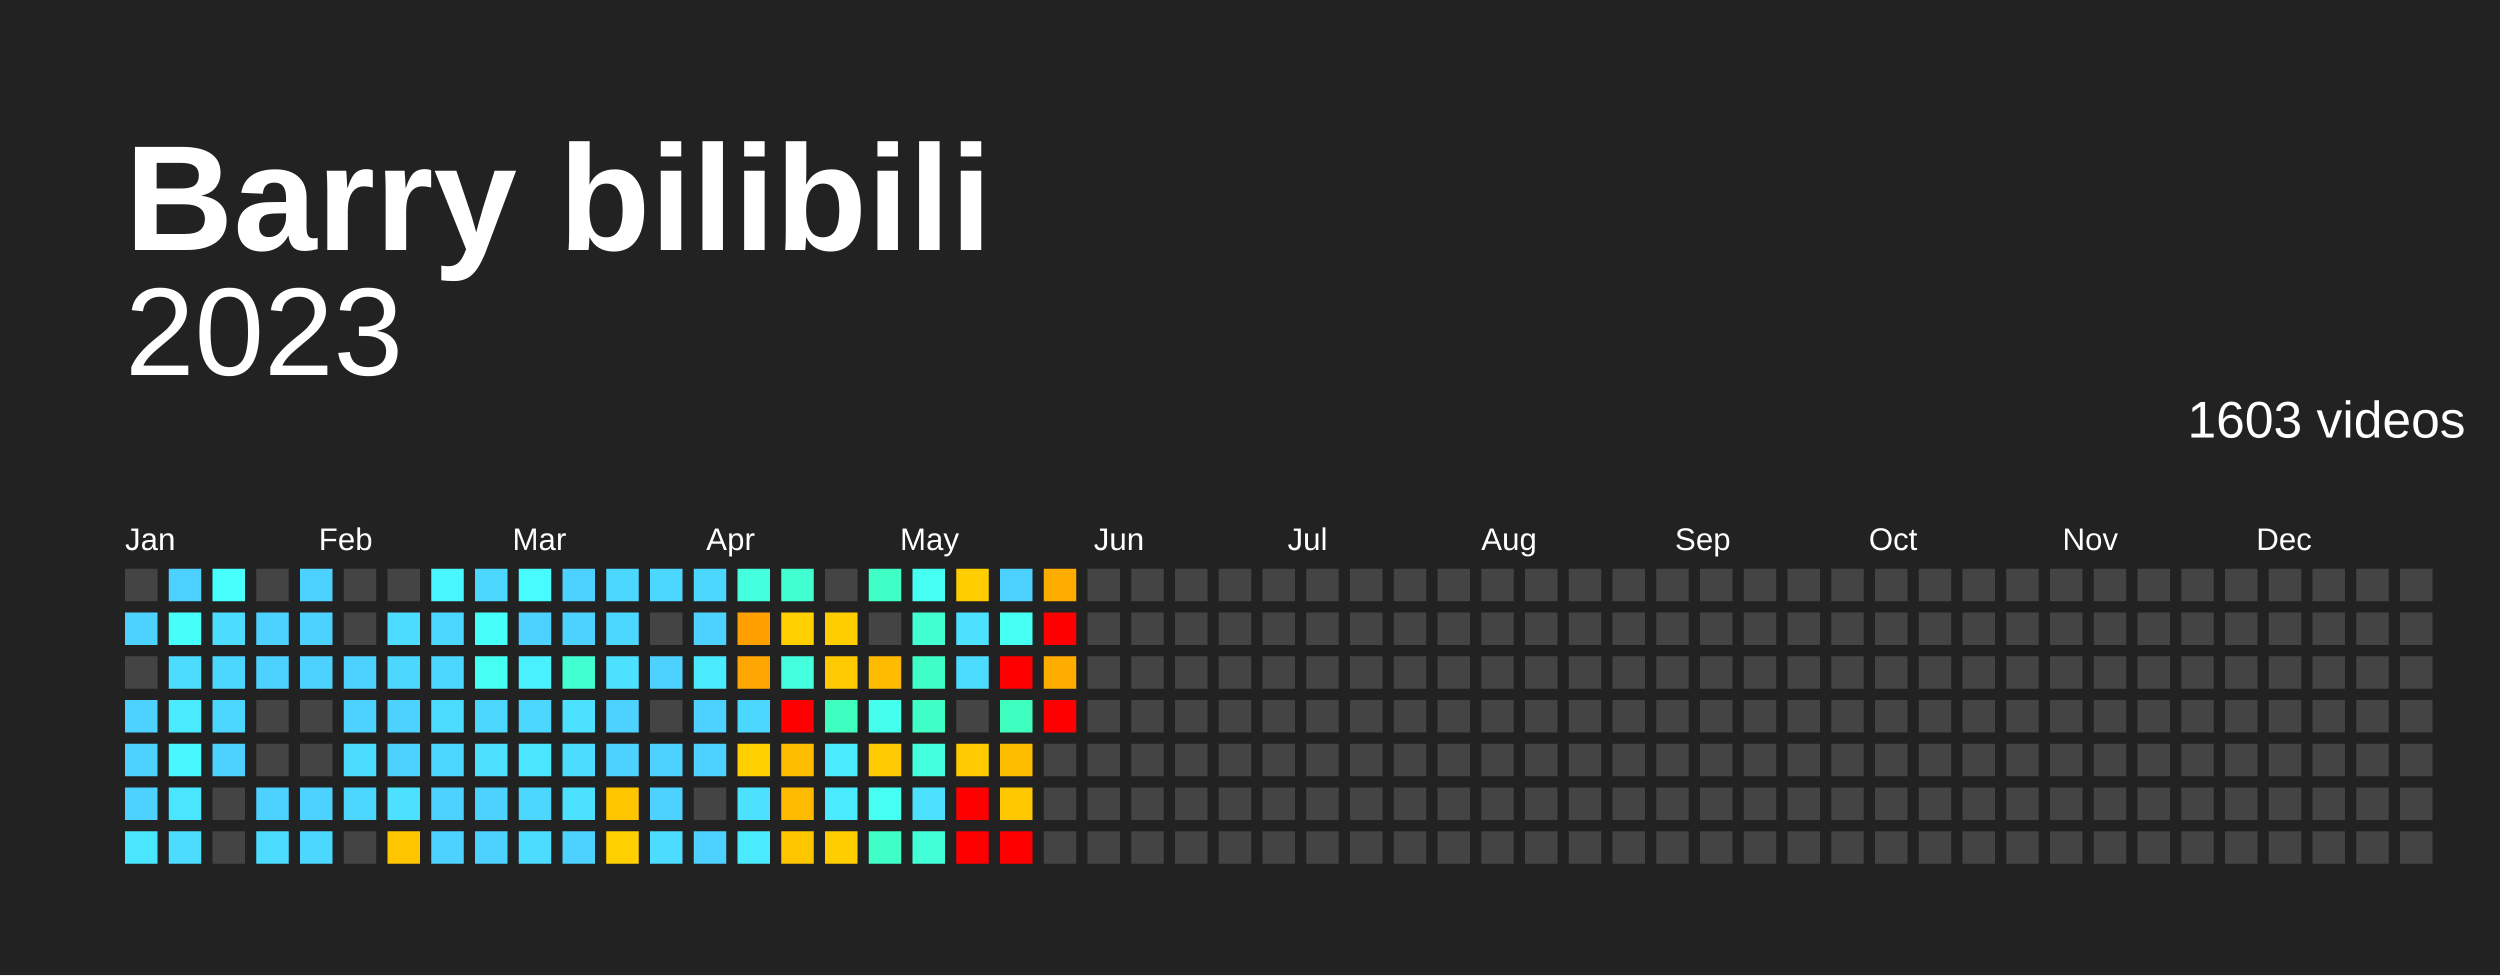
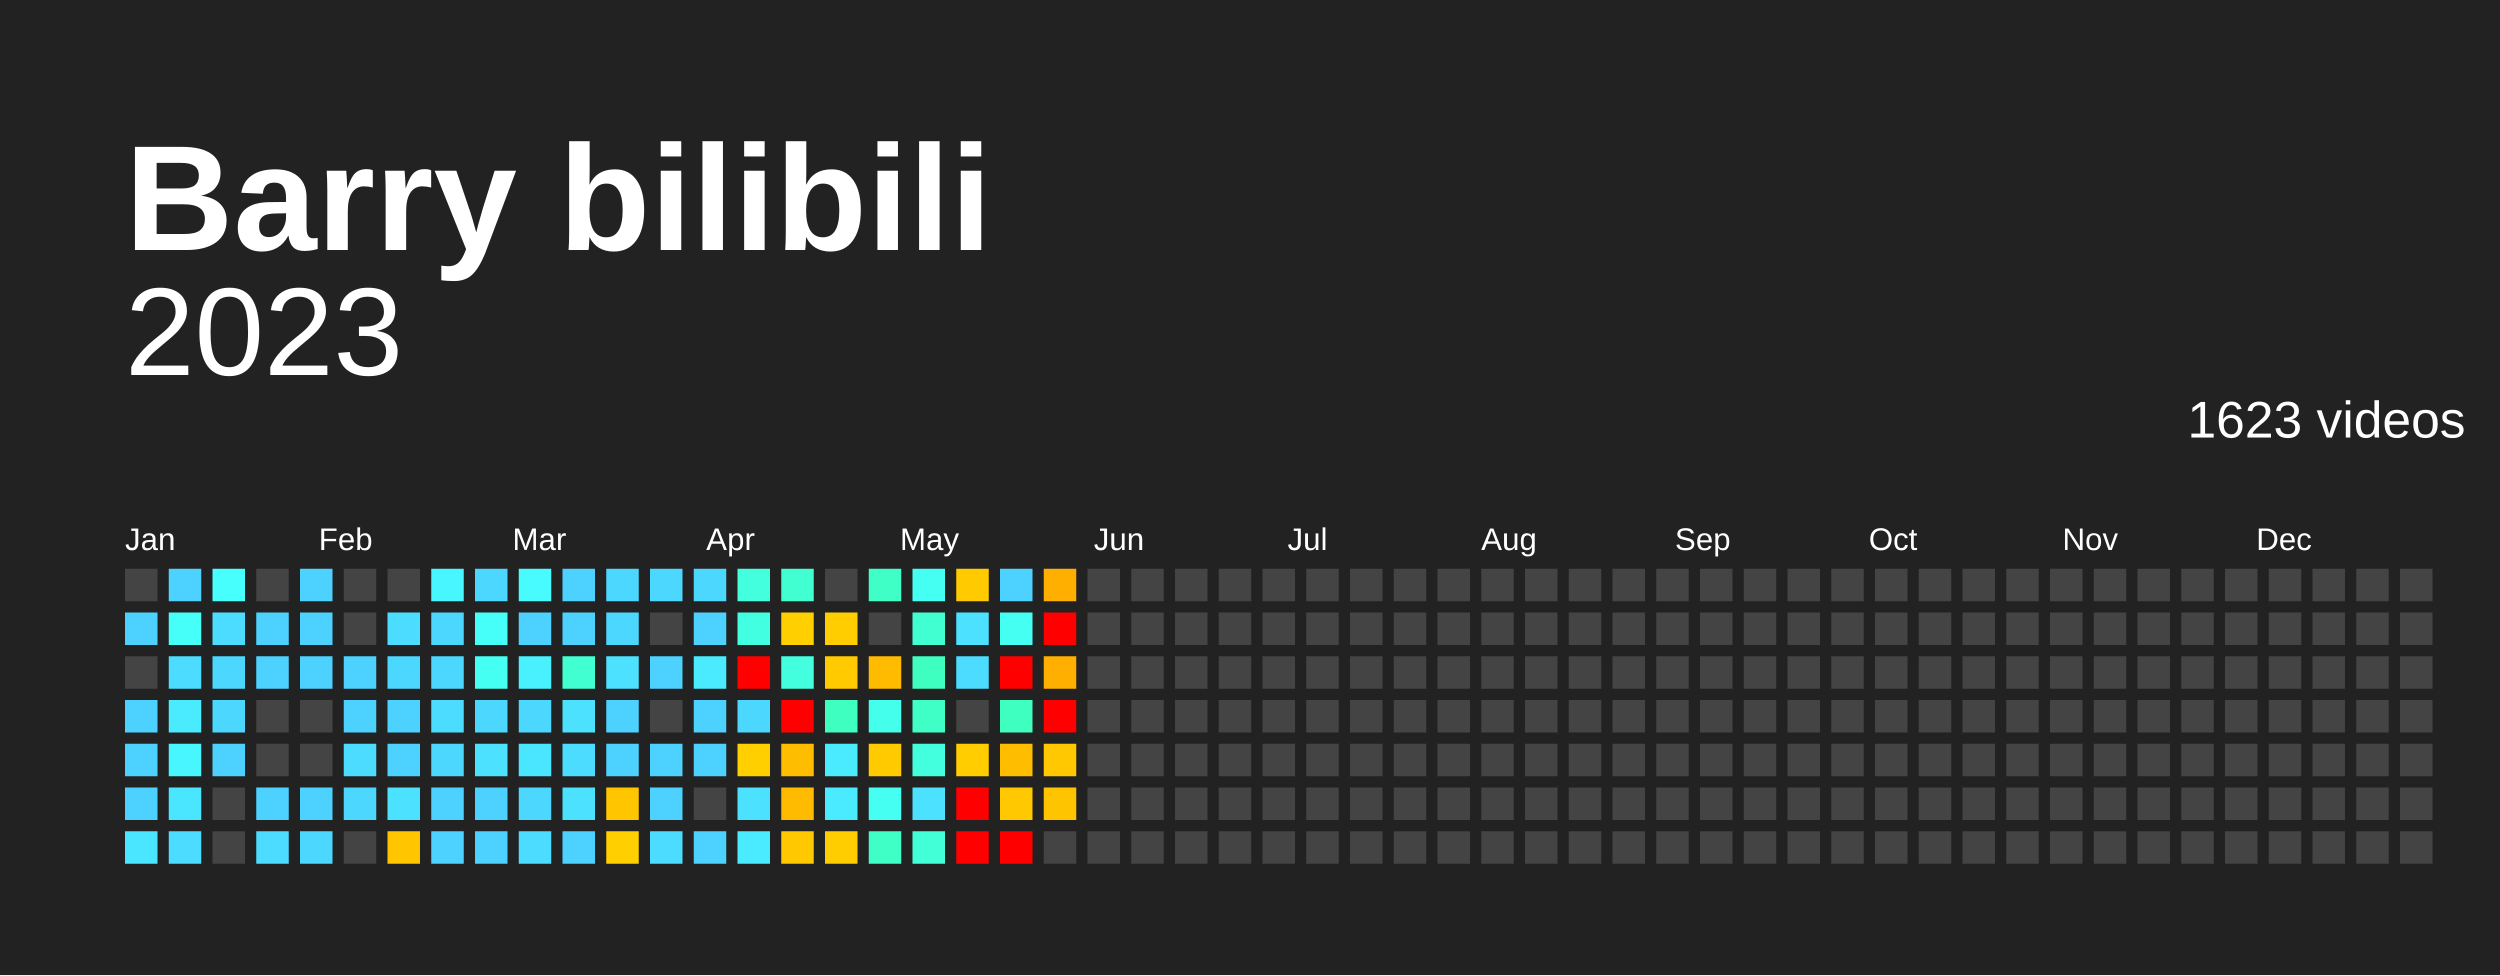
<svg xmlns="http://www.w3.org/2000/svg" baseProfile="full" height="78mm" version="1.1" viewBox="0,0,200,78" width="200mm">
  <defs />
  <rect fill="#222222" height="78" width="200" x="0" y="0" />
  <text fill="#FFFFFF" style="font-size:12px; font-family:Arial; font-weight:bold;" x="10" y="20">Barry bilibili</text>
  <text alignment-baseline="hanging" fill="#FFFFFF" style="font-size:10.0px; font-family:Arial;" x="10" y="30">2023</text>
-   <text alignment-baseline="hanging" fill="#FFFFFF" style="font-size:4.125px; font-family:Arial;" x="175" y="35">1603 videos</text>
+   <text alignment-baseline="hanging" fill="#FFFFFF" style="font-size:4.125px; font-family:Arial;" x="175" y="35">1623 videos</text>
  <text fill="#FFFFFF" style="font-size:2.5px; font-family:Arial" x="10.0" y="44">Jan</text>
  <text fill="#FFFFFF" style="font-size:2.5px; font-family:Arial" x="25.5" y="44">Feb</text>
  <text fill="#FFFFFF" style="font-size:2.5px; font-family:Arial" x="41.0" y="44">Mar</text>
  <text fill="#FFFFFF" style="font-size:2.5px; font-family:Arial" x="56.5" y="44">Apr</text>
  <text fill="#FFFFFF" style="font-size:2.5px; font-family:Arial" x="72.0" y="44">May</text>
  <text fill="#FFFFFF" style="font-size:2.5px; font-family:Arial" x="87.5" y="44">Jun</text>
  <text fill="#FFFFFF" style="font-size:2.5px; font-family:Arial" x="103.0" y="44">Jul</text>
  <text fill="#FFFFFF" style="font-size:2.5px; font-family:Arial" x="118.5" y="44">Aug</text>
  <text fill="#FFFFFF" style="font-size:2.5px; font-family:Arial" x="134.0" y="44">Sep</text>
  <text fill="#FFFFFF" style="font-size:2.5px; font-family:Arial" x="149.5" y="44">Oct</text>
  <text fill="#FFFFFF" style="font-size:2.5px; font-family:Arial" x="165.0" y="44">Nov</text>
  <text fill="#FFFFFF" style="font-size:2.5px; font-family:Arial" x="180.5" y="44">Dec</text>
  <rect fill="#444444" height="2.6" width="2.6" x="10.0" y="45.5" />
  <rect fill="#4dd2ff" height="2.6" width="2.6" x="10.0" y="49.0" />
  <rect fill="#444444" height="2.6" width="2.6" x="10.0" y="52.5" />
  <rect fill="#4dd2ff" height="2.6" width="2.6" x="10.0" y="56.0" />
  <rect fill="#4dd2ff" height="2.6" width="2.6" x="10.0" y="59.5" />
  <rect fill="#4dd2ff" height="2.6" width="2.6" x="10.0" y="63.0" />
  <rect fill="#4ae6ff" height="2.6" width="2.6" x="10.0" y="66.5" />
  <rect fill="#4dd2ff" height="2.6" width="2.6" x="13.5" y="45.5" />
  <rect fill="#46fff8" height="2.6" width="2.6" x="13.5" y="49.0" />
  <rect fill="#4cdcff" height="2.6" width="2.6" x="13.5" y="52.5" />
  <rect fill="#4aebff" height="2.6" width="2.6" x="13.5" y="56.0" />
  <rect fill="#48f6ff" height="2.6" width="2.6" x="13.5" y="59.5" />
  <rect fill="#4ae6ff" height="2.6" width="2.6" x="13.5" y="63.0" />
  <rect fill="#4cdcff" height="2.6" width="2.6" x="13.5" y="66.5" />
  <rect fill="#47fffd" height="2.6" width="2.6" x="17.0" y="45.5" />
  <rect fill="#4cdcff" height="2.6" width="2.6" x="17.0" y="49.0" />
  <rect fill="#4cd7ff" height="2.6" width="2.6" x="17.0" y="52.5" />
  <rect fill="#4cd7ff" height="2.6" width="2.6" x="17.0" y="56.0" />
  <rect fill="#4dd2ff" height="2.6" width="2.6" x="17.0" y="59.5" />
  <rect fill="#444444" height="2.6" width="2.6" x="17.0" y="63.0" />
  <rect fill="#444444" height="2.6" width="2.6" x="17.0" y="66.5" />
  <rect fill="#444444" height="2.6" width="2.6" x="20.5" y="45.5" />
  <rect fill="#4dd2ff" height="2.6" width="2.6" x="20.5" y="49.0" />
  <rect fill="#4dd2ff" height="2.6" width="2.6" x="20.5" y="52.5" />
  <rect fill="#444444" height="2.6" width="2.6" x="20.5" y="56.0" />
  <rect fill="#444444" height="2.6" width="2.6" x="20.5" y="59.5" />
  <rect fill="#4dd2ff" height="2.6" width="2.6" x="20.5" y="63.0" />
  <rect fill="#4cdcff" height="2.6" width="2.6" x="20.5" y="66.5" />
  <rect fill="#4dd2ff" height="2.6" width="2.6" x="24.0" y="45.5" />
  <rect fill="#4dd2ff" height="2.6" width="2.6" x="24.0" y="49.0" />
  <rect fill="#4dd2ff" height="2.6" width="2.6" x="24.0" y="52.5" />
  <rect fill="#444444" height="2.6" width="2.6" x="24.0" y="56.0" />
  <rect fill="#444444" height="2.6" width="2.6" x="24.0" y="59.5" />
  <rect fill="#4dd2ff" height="2.6" width="2.6" x="24.0" y="63.0" />
  <rect fill="#4cd7ff" height="2.6" width="2.6" x="24.0" y="66.5" />
  <rect fill="#444444" height="2.6" width="2.6" x="27.5" y="45.5" />
  <rect fill="#444444" height="2.6" width="2.6" x="27.5" y="49.0" />
  <rect fill="#4dd2ff" height="2.6" width="2.6" x="27.5" y="52.5" />
  <rect fill="#4dd2ff" height="2.6" width="2.6" x="27.5" y="56.0" />
  <rect fill="#4cdcff" height="2.6" width="2.6" x="27.5" y="59.5" />
  <rect fill="#4cd7ff" height="2.6" width="2.6" x="27.5" y="63.0" />
  <rect fill="#444444" height="2.6" width="2.6" x="27.5" y="66.5" />
  <rect fill="#444444" height="2.6" width="2.6" x="31.0" y="45.5" />
  <rect fill="#4cdcff" height="2.6" width="2.6" x="31.0" y="49.0" />
  <rect fill="#4cd7ff" height="2.6" width="2.6" x="31.0" y="52.5" />
  <rect fill="#4dd2ff" height="2.6" width="2.6" x="31.0" y="56.0" />
  <rect fill="#4dd2ff" height="2.6" width="2.6" x="31.0" y="59.5" />
  <rect fill="#4be1ff" height="2.6" width="2.6" x="31.0" y="63.0" />
  <rect fill="#ffc600" height="2.6" width="2.6" x="31.0" y="66.5" />
  <rect fill="#48f6ff" height="2.6" width="2.6" x="34.5" y="45.5" />
  <rect fill="#4cd7ff" height="2.6" width="2.6" x="34.5" y="49.0" />
  <rect fill="#4cd7ff" height="2.6" width="2.6" x="34.5" y="52.5" />
  <rect fill="#4cdcff" height="2.6" width="2.6" x="34.5" y="56.0" />
  <rect fill="#4cd7ff" height="2.6" width="2.6" x="34.5" y="59.5" />
  <rect fill="#4dd2ff" height="2.6" width="2.6" x="34.5" y="63.0" />
  <rect fill="#4dd2ff" height="2.6" width="2.6" x="34.5" y="66.5" />
  <rect fill="#4cd7ff" height="2.6" width="2.6" x="38.0" y="45.5" />
  <rect fill="#46fff8" height="2.6" width="2.6" x="38.0" y="49.0" />
  <rect fill="#45fff3" height="2.6" width="2.6" x="38.0" y="52.5" />
  <rect fill="#4cd7ff" height="2.6" width="2.6" x="38.0" y="56.0" />
  <rect fill="#4be1ff" height="2.6" width="2.6" x="38.0" y="59.5" />
  <rect fill="#4dd2ff" height="2.6" width="2.6" x="38.0" y="63.0" />
  <rect fill="#4dd2ff" height="2.6" width="2.6" x="38.0" y="66.5" />
  <rect fill="#47fbff" height="2.6" width="2.6" x="41.5" y="45.5" />
  <rect fill="#4dd2ff" height="2.6" width="2.6" x="41.5" y="49.0" />
  <rect fill="#49f1ff" height="2.6" width="2.6" x="41.5" y="52.5" />
  <rect fill="#4cd7ff" height="2.6" width="2.6" x="41.5" y="56.0" />
  <rect fill="#4ae6ff" height="2.6" width="2.6" x="41.5" y="59.5" />
  <rect fill="#4cd7ff" height="2.6" width="2.6" x="41.5" y="63.0" />
  <rect fill="#4cdcff" height="2.6" width="2.6" x="41.5" y="66.5" />
  <rect fill="#4dd2ff" height="2.6" width="2.6" x="45.0" y="45.5" />
  <rect fill="#4dd2ff" height="2.6" width="2.6" x="45.0" y="49.0" />
  <rect fill="#41ffd1" height="2.6" width="2.6" x="45.0" y="52.5" />
  <rect fill="#4be1ff" height="2.6" width="2.6" x="45.0" y="56.0" />
  <rect fill="#4cdcff" height="2.6" width="2.6" x="45.0" y="59.5" />
  <rect fill="#4be1ff" height="2.6" width="2.6" x="45.0" y="63.0" />
  <rect fill="#4dd2ff" height="2.6" width="2.6" x="45.0" y="66.5" />
  <rect fill="#4cd7ff" height="2.6" width="2.6" x="48.5" y="45.5" />
  <rect fill="#4cd7ff" height="2.6" width="2.6" x="48.5" y="49.0" />
  <rect fill="#4be1ff" height="2.6" width="2.6" x="48.5" y="52.5" />
  <rect fill="#4dd2ff" height="2.6" width="2.6" x="48.5" y="56.0" />
  <rect fill="#4dd2ff" height="2.6" width="2.6" x="48.5" y="59.5" />
  <rect fill="#ffc600" height="2.6" width="2.6" x="48.5" y="63.0" />
  <rect fill="#ffcf00" height="2.6" width="2.6" x="48.5" y="66.5" />
  <rect fill="#4cd7ff" height="2.6" width="2.6" x="52.0" y="45.5" />
  <rect fill="#444444" height="2.6" width="2.6" x="52.0" y="49.0" />
  <rect fill="#4dd2ff" height="2.6" width="2.6" x="52.0" y="52.5" />
  <rect fill="#444444" height="2.6" width="2.6" x="52.0" y="56.0" />
  <rect fill="#4dd2ff" height="2.6" width="2.6" x="52.0" y="59.5" />
  <rect fill="#4dd2ff" height="2.6" width="2.6" x="52.0" y="63.0" />
  <rect fill="#4cdcff" height="2.6" width="2.6" x="52.0" y="66.5" />
  <rect fill="#4cd7ff" height="2.6" width="2.6" x="55.5" y="45.5" />
  <rect fill="#4dd2ff" height="2.6" width="2.6" x="55.5" y="49.0" />
  <rect fill="#4aebff" height="2.6" width="2.6" x="55.5" y="52.5" />
  <rect fill="#4dd2ff" height="2.6" width="2.6" x="55.5" y="56.0" />
  <rect fill="#4dd2ff" height="2.6" width="2.6" x="55.5" y="59.5" />
  <rect fill="#444444" height="2.6" width="2.6" x="55.5" y="63.0" />
  <rect fill="#4dd2ff" height="2.6" width="2.6" x="55.5" y="66.5" />
  <rect fill="#43ffdd" height="2.6" width="2.6" x="59.0" y="45.5" />
-   <rect fill="#ff9f00" height="2.6" width="2.6" x="59.0" y="49.0" />
-   <rect fill="#ffa600" height="2.6" width="2.6" x="59.0" y="52.5" />
+   <rect fill="#43ffe2" height="2.6" width="2.6" x="59.0" y="49.0" />
+   <rect fill="red" height="2.6" width="2.6" x="59.0" y="52.5" />
  <rect fill="#4cd7ff" height="2.6" width="2.6" x="59.0" y="56.0" />
  <rect fill="#ffcf00" height="2.6" width="2.6" x="59.0" y="59.5" />
  <rect fill="#4be1ff" height="2.6" width="2.6" x="59.0" y="63.0" />
  <rect fill="#4aebff" height="2.6" width="2.6" x="59.0" y="66.5" />
  <rect fill="#41ffd1" height="2.6" width="2.6" x="62.5" y="45.5" />
  <rect fill="#ffcf00" height="2.6" width="2.6" x="62.5" y="49.0" />
  <rect fill="#43ffdd" height="2.6" width="2.6" x="62.5" y="52.5" />
  <rect fill="red" height="2.6" width="2.6" x="62.5" y="56.0" />
  <rect fill="#ffbd00" height="2.6" width="2.6" x="62.5" y="59.5" />
  <rect fill="#ffbb00" height="2.6" width="2.6" x="62.5" y="63.0" />
-   <rect fill="#ffc600" height="2.6" width="2.6" x="62.5" y="66.5" />
+   <rect fill="#ffc800" height="2.6" width="2.6" x="62.5" y="66.5" />
  <rect fill="#444444" height="2.6" width="2.6" x="66.0" y="45.5" />
  <rect fill="#ffcd00" height="2.6" width="2.6" x="66.0" y="49.0" />
  <rect fill="#ffcb00" height="2.6" width="2.6" x="66.0" y="52.5" />
  <rect fill="#3fffc0" height="2.6" width="2.6" x="66.0" y="56.0" />
  <rect fill="#4aebff" height="2.6" width="2.6" x="66.0" y="59.5" />
  <rect fill="#4aebff" height="2.6" width="2.6" x="66.0" y="63.0" />
  <rect fill="#ffcd00" height="2.6" width="2.6" x="66.0" y="66.5" />
  <rect fill="#40ffc6" height="2.6" width="2.6" x="69.5" y="45.5" />
  <rect fill="#444444" height="2.6" width="2.6" x="69.5" y="49.0" />
  <rect fill="#ffbb00" height="2.6" width="2.6" x="69.5" y="52.5" />
  <rect fill="#45ffed" height="2.6" width="2.6" x="69.5" y="56.0" />
  <rect fill="#ffcb00" height="2.6" width="2.6" x="69.5" y="59.5" />
  <rect fill="#45fff3" height="2.6" width="2.6" x="69.5" y="63.0" />
  <rect fill="#40ffc6" height="2.6" width="2.6" x="69.5" y="66.5" />
  <rect fill="#45fff3" height="2.6" width="2.6" x="73.0" y="45.5" />
  <rect fill="#41ffd1" height="2.6" width="2.6" x="73.0" y="49.0" />
-   <rect fill="#40ffc6" height="2.6" width="2.6" x="73.0" y="52.5" />
+   <rect fill="#3fffc0" height="2.6" width="2.6" x="73.0" y="52.5" />
  <rect fill="#40ffc6" height="2.6" width="2.6" x="73.0" y="56.0" />
  <rect fill="#43ffdd" height="2.6" width="2.6" x="73.0" y="59.5" />
  <rect fill="#4be1ff" height="2.6" width="2.6" x="73.0" y="63.0" />
  <rect fill="#42ffd7" height="2.6" width="2.6" x="73.0" y="66.5" />
-   <rect fill="#ffcd00" height="2.6" width="2.6" x="76.5" y="45.5" />
+   <rect fill="#ffcb00" height="2.6" width="2.6" x="76.5" y="45.5" />
  <rect fill="#4be1ff" height="2.6" width="2.6" x="76.5" y="49.0" />
  <rect fill="#4cdcff" height="2.6" width="2.6" x="76.5" y="52.5" />
  <rect fill="#444444" height="2.6" width="2.6" x="76.5" y="56.0" />
-   <rect fill="#ffcb00" height="2.6" width="2.6" x="76.5" y="59.5" />
+   <rect fill="#ffcd00" height="2.6" width="2.6" x="76.5" y="59.5" />
  <rect fill="red" height="2.6" width="2.6" x="76.5" y="63.0" />
  <rect fill="red" height="2.6" width="2.6" x="76.5" y="66.5" />
  <rect fill="#4dd2ff" height="2.6" width="2.6" x="80.0" y="45.5" />
  <rect fill="#45fff3" height="2.6" width="2.6" x="80.0" y="49.0" />
  <rect fill="red" height="2.6" width="2.6" x="80.0" y="52.5" />
  <rect fill="#3fffc0" height="2.6" width="2.6" x="80.0" y="56.0" />
  <rect fill="#ffbd00" height="2.6" width="2.6" x="80.0" y="59.5" />
  <rect fill="#ffc800" height="2.6" width="2.6" x="80.0" y="63.0" />
  <rect fill="red" height="2.6" width="2.6" x="80.0" y="66.5" />
-   <rect fill="#ffad00" height="2.6" width="2.6" x="83.5" y="45.5" />
+   <rect fill="#ffaf00" height="2.6" width="2.6" x="83.5" y="45.5" />
  <rect fill="red" height="2.6" width="2.6" x="83.5" y="49.0" />
-   <rect fill="#ffad00" height="2.6" width="2.6" x="83.5" y="52.5" />
+   <rect fill="#ffaf00" height="2.6" width="2.6" x="83.5" y="52.5" />
  <rect fill="red" height="2.6" width="2.6" x="83.5" y="56.0" />
-   <rect fill="#444444" height="2.6" width="2.6" x="83.5" y="59.5" />
-   <rect fill="#444444" height="2.6" width="2.6" x="83.5" y="63.0" />
+   <rect fill="#ffc800" height="2.6" width="2.6" x="83.5" y="59.5" />
+   <rect fill="#ffc400" height="2.6" width="2.6" x="83.5" y="63.0" />
  <rect fill="#444444" height="2.6" width="2.6" x="83.5" y="66.5" />
  <rect fill="#444444" height="2.6" width="2.6" x="87.0" y="45.5" />
  <rect fill="#444444" height="2.6" width="2.6" x="87.0" y="49.0" />
  <rect fill="#444444" height="2.6" width="2.6" x="87.0" y="52.5" />
  <rect fill="#444444" height="2.6" width="2.6" x="87.0" y="56.0" />
  <rect fill="#444444" height="2.6" width="2.6" x="87.0" y="59.5" />
  <rect fill="#444444" height="2.6" width="2.6" x="87.0" y="63.0" />
  <rect fill="#444444" height="2.6" width="2.6" x="87.0" y="66.5" />
  <rect fill="#444444" height="2.6" width="2.6" x="90.5" y="45.5" />
  <rect fill="#444444" height="2.6" width="2.6" x="90.5" y="49.0" />
  <rect fill="#444444" height="2.6" width="2.6" x="90.5" y="52.5" />
  <rect fill="#444444" height="2.6" width="2.6" x="90.5" y="56.0" />
  <rect fill="#444444" height="2.6" width="2.6" x="90.5" y="59.5" />
  <rect fill="#444444" height="2.6" width="2.6" x="90.5" y="63.0" />
  <rect fill="#444444" height="2.6" width="2.6" x="90.5" y="66.5" />
  <rect fill="#444444" height="2.6" width="2.6" x="94.0" y="45.5" />
  <rect fill="#444444" height="2.6" width="2.6" x="94.0" y="49.0" />
  <rect fill="#444444" height="2.6" width="2.6" x="94.0" y="52.5" />
  <rect fill="#444444" height="2.6" width="2.6" x="94.0" y="56.0" />
  <rect fill="#444444" height="2.6" width="2.6" x="94.0" y="59.5" />
  <rect fill="#444444" height="2.6" width="2.6" x="94.0" y="63.0" />
  <rect fill="#444444" height="2.6" width="2.6" x="94.0" y="66.5" />
  <rect fill="#444444" height="2.6" width="2.6" x="97.5" y="45.5" />
  <rect fill="#444444" height="2.6" width="2.6" x="97.5" y="49.0" />
  <rect fill="#444444" height="2.6" width="2.6" x="97.5" y="52.5" />
  <rect fill="#444444" height="2.6" width="2.6" x="97.5" y="56.0" />
  <rect fill="#444444" height="2.6" width="2.6" x="97.5" y="59.5" />
  <rect fill="#444444" height="2.6" width="2.6" x="97.5" y="63.0" />
  <rect fill="#444444" height="2.6" width="2.6" x="97.5" y="66.5" />
  <rect fill="#444444" height="2.6" width="2.6" x="101.0" y="45.5" />
  <rect fill="#444444" height="2.6" width="2.6" x="101.0" y="49.0" />
  <rect fill="#444444" height="2.6" width="2.6" x="101.0" y="52.5" />
  <rect fill="#444444" height="2.6" width="2.6" x="101.0" y="56.0" />
  <rect fill="#444444" height="2.6" width="2.6" x="101.0" y="59.5" />
  <rect fill="#444444" height="2.6" width="2.6" x="101.0" y="63.0" />
  <rect fill="#444444" height="2.6" width="2.6" x="101.0" y="66.5" />
  <rect fill="#444444" height="2.6" width="2.6" x="104.5" y="45.5" />
  <rect fill="#444444" height="2.6" width="2.6" x="104.5" y="49.0" />
  <rect fill="#444444" height="2.6" width="2.6" x="104.5" y="52.5" />
  <rect fill="#444444" height="2.6" width="2.6" x="104.5" y="56.0" />
  <rect fill="#444444" height="2.6" width="2.6" x="104.5" y="59.5" />
  <rect fill="#444444" height="2.6" width="2.6" x="104.5" y="63.0" />
  <rect fill="#444444" height="2.6" width="2.6" x="104.5" y="66.5" />
  <rect fill="#444444" height="2.6" width="2.6" x="108.0" y="45.5" />
  <rect fill="#444444" height="2.6" width="2.6" x="108.0" y="49.0" />
  <rect fill="#444444" height="2.6" width="2.6" x="108.0" y="52.5" />
  <rect fill="#444444" height="2.6" width="2.6" x="108.0" y="56.0" />
  <rect fill="#444444" height="2.6" width="2.6" x="108.0" y="59.5" />
  <rect fill="#444444" height="2.6" width="2.6" x="108.0" y="63.0" />
  <rect fill="#444444" height="2.6" width="2.6" x="108.0" y="66.5" />
  <rect fill="#444444" height="2.6" width="2.6" x="111.5" y="45.5" />
  <rect fill="#444444" height="2.6" width="2.6" x="111.5" y="49.0" />
  <rect fill="#444444" height="2.6" width="2.6" x="111.5" y="52.5" />
  <rect fill="#444444" height="2.6" width="2.6" x="111.5" y="56.0" />
  <rect fill="#444444" height="2.6" width="2.6" x="111.5" y="59.5" />
  <rect fill="#444444" height="2.6" width="2.6" x="111.5" y="63.0" />
  <rect fill="#444444" height="2.6" width="2.6" x="111.5" y="66.5" />
  <rect fill="#444444" height="2.6" width="2.6" x="115.0" y="45.5" />
  <rect fill="#444444" height="2.6" width="2.6" x="115.0" y="49.0" />
  <rect fill="#444444" height="2.6" width="2.6" x="115.0" y="52.5" />
  <rect fill="#444444" height="2.6" width="2.6" x="115.0" y="56.0" />
  <rect fill="#444444" height="2.6" width="2.6" x="115.0" y="59.5" />
  <rect fill="#444444" height="2.6" width="2.6" x="115.0" y="63.0" />
  <rect fill="#444444" height="2.6" width="2.6" x="115.0" y="66.5" />
  <rect fill="#444444" height="2.6" width="2.6" x="118.5" y="45.5" />
  <rect fill="#444444" height="2.6" width="2.6" x="118.5" y="49.0" />
  <rect fill="#444444" height="2.6" width="2.6" x="118.5" y="52.5" />
  <rect fill="#444444" height="2.6" width="2.6" x="118.5" y="56.0" />
  <rect fill="#444444" height="2.6" width="2.6" x="118.5" y="59.5" />
  <rect fill="#444444" height="2.6" width="2.6" x="118.5" y="63.0" />
  <rect fill="#444444" height="2.6" width="2.6" x="118.5" y="66.5" />
  <rect fill="#444444" height="2.6" width="2.6" x="122.0" y="45.5" />
  <rect fill="#444444" height="2.6" width="2.6" x="122.0" y="49.0" />
  <rect fill="#444444" height="2.6" width="2.6" x="122.0" y="52.5" />
  <rect fill="#444444" height="2.6" width="2.6" x="122.0" y="56.0" />
  <rect fill="#444444" height="2.6" width="2.6" x="122.0" y="59.5" />
  <rect fill="#444444" height="2.6" width="2.6" x="122.0" y="63.0" />
  <rect fill="#444444" height="2.6" width="2.6" x="122.0" y="66.5" />
  <rect fill="#444444" height="2.6" width="2.6" x="125.5" y="45.5" />
  <rect fill="#444444" height="2.6" width="2.6" x="125.5" y="49.0" />
  <rect fill="#444444" height="2.6" width="2.6" x="125.5" y="52.5" />
  <rect fill="#444444" height="2.6" width="2.6" x="125.5" y="56.0" />
  <rect fill="#444444" height="2.6" width="2.6" x="125.5" y="59.5" />
  <rect fill="#444444" height="2.6" width="2.6" x="125.5" y="63.0" />
  <rect fill="#444444" height="2.6" width="2.6" x="125.5" y="66.5" />
  <rect fill="#444444" height="2.6" width="2.6" x="129.0" y="45.5" />
  <rect fill="#444444" height="2.6" width="2.6" x="129.0" y="49.0" />
  <rect fill="#444444" height="2.6" width="2.6" x="129.0" y="52.5" />
  <rect fill="#444444" height="2.6" width="2.6" x="129.0" y="56.0" />
  <rect fill="#444444" height="2.6" width="2.6" x="129.0" y="59.5" />
  <rect fill="#444444" height="2.6" width="2.6" x="129.0" y="63.0" />
  <rect fill="#444444" height="2.6" width="2.6" x="129.0" y="66.5" />
  <rect fill="#444444" height="2.6" width="2.6" x="132.5" y="45.5" />
  <rect fill="#444444" height="2.6" width="2.6" x="132.5" y="49.0" />
  <rect fill="#444444" height="2.6" width="2.6" x="132.5" y="52.5" />
  <rect fill="#444444" height="2.6" width="2.6" x="132.5" y="56.0" />
  <rect fill="#444444" height="2.6" width="2.6" x="132.5" y="59.5" />
  <rect fill="#444444" height="2.6" width="2.6" x="132.5" y="63.0" />
  <rect fill="#444444" height="2.6" width="2.6" x="132.5" y="66.5" />
  <rect fill="#444444" height="2.6" width="2.6" x="136.0" y="45.5" />
  <rect fill="#444444" height="2.6" width="2.6" x="136.0" y="49.0" />
  <rect fill="#444444" height="2.6" width="2.6" x="136.0" y="52.5" />
  <rect fill="#444444" height="2.6" width="2.6" x="136.0" y="56.0" />
  <rect fill="#444444" height="2.6" width="2.6" x="136.0" y="59.5" />
  <rect fill="#444444" height="2.6" width="2.6" x="136.0" y="63.0" />
  <rect fill="#444444" height="2.6" width="2.6" x="136.0" y="66.5" />
  <rect fill="#444444" height="2.6" width="2.6" x="139.5" y="45.5" />
  <rect fill="#444444" height="2.6" width="2.6" x="139.5" y="49.0" />
  <rect fill="#444444" height="2.6" width="2.6" x="139.5" y="52.5" />
  <rect fill="#444444" height="2.6" width="2.6" x="139.5" y="56.0" />
  <rect fill="#444444" height="2.6" width="2.6" x="139.5" y="59.5" />
  <rect fill="#444444" height="2.6" width="2.6" x="139.5" y="63.0" />
  <rect fill="#444444" height="2.6" width="2.6" x="139.5" y="66.5" />
  <rect fill="#444444" height="2.6" width="2.6" x="143.0" y="45.5" />
  <rect fill="#444444" height="2.6" width="2.6" x="143.0" y="49.0" />
  <rect fill="#444444" height="2.6" width="2.6" x="143.0" y="52.5" />
  <rect fill="#444444" height="2.6" width="2.6" x="143.0" y="56.0" />
  <rect fill="#444444" height="2.6" width="2.6" x="143.0" y="59.5" />
  <rect fill="#444444" height="2.6" width="2.6" x="143.0" y="63.0" />
  <rect fill="#444444" height="2.6" width="2.6" x="143.0" y="66.5" />
  <rect fill="#444444" height="2.6" width="2.6" x="146.5" y="45.5" />
  <rect fill="#444444" height="2.6" width="2.6" x="146.5" y="49.0" />
  <rect fill="#444444" height="2.6" width="2.6" x="146.5" y="52.5" />
  <rect fill="#444444" height="2.6" width="2.6" x="146.5" y="56.0" />
  <rect fill="#444444" height="2.6" width="2.6" x="146.5" y="59.5" />
  <rect fill="#444444" height="2.6" width="2.6" x="146.5" y="63.0" />
  <rect fill="#444444" height="2.6" width="2.6" x="146.5" y="66.5" />
  <rect fill="#444444" height="2.6" width="2.6" x="150.0" y="45.5" />
  <rect fill="#444444" height="2.6" width="2.6" x="150.0" y="49.0" />
  <rect fill="#444444" height="2.6" width="2.6" x="150.0" y="52.5" />
  <rect fill="#444444" height="2.6" width="2.6" x="150.0" y="56.0" />
  <rect fill="#444444" height="2.6" width="2.6" x="150.0" y="59.5" />
  <rect fill="#444444" height="2.6" width="2.6" x="150.0" y="63.0" />
  <rect fill="#444444" height="2.6" width="2.6" x="150.0" y="66.5" />
  <rect fill="#444444" height="2.6" width="2.6" x="153.5" y="45.5" />
  <rect fill="#444444" height="2.6" width="2.6" x="153.5" y="49.0" />
  <rect fill="#444444" height="2.6" width="2.6" x="153.5" y="52.5" />
  <rect fill="#444444" height="2.6" width="2.6" x="153.5" y="56.0" />
  <rect fill="#444444" height="2.6" width="2.6" x="153.5" y="59.5" />
  <rect fill="#444444" height="2.6" width="2.6" x="153.5" y="63.0" />
  <rect fill="#444444" height="2.6" width="2.6" x="153.5" y="66.5" />
  <rect fill="#444444" height="2.6" width="2.6" x="157.0" y="45.5" />
  <rect fill="#444444" height="2.6" width="2.6" x="157.0" y="49.0" />
  <rect fill="#444444" height="2.6" width="2.6" x="157.0" y="52.5" />
  <rect fill="#444444" height="2.6" width="2.6" x="157.0" y="56.0" />
  <rect fill="#444444" height="2.6" width="2.6" x="157.0" y="59.5" />
  <rect fill="#444444" height="2.6" width="2.6" x="157.0" y="63.0" />
  <rect fill="#444444" height="2.6" width="2.6" x="157.0" y="66.5" />
  <rect fill="#444444" height="2.6" width="2.6" x="160.5" y="45.5" />
  <rect fill="#444444" height="2.6" width="2.6" x="160.5" y="49.0" />
  <rect fill="#444444" height="2.6" width="2.6" x="160.5" y="52.5" />
  <rect fill="#444444" height="2.6" width="2.6" x="160.5" y="56.0" />
  <rect fill="#444444" height="2.6" width="2.6" x="160.5" y="59.5" />
  <rect fill="#444444" height="2.6" width="2.6" x="160.5" y="63.0" />
  <rect fill="#444444" height="2.6" width="2.6" x="160.5" y="66.5" />
  <rect fill="#444444" height="2.6" width="2.6" x="164.0" y="45.5" />
  <rect fill="#444444" height="2.6" width="2.6" x="164.0" y="49.0" />
  <rect fill="#444444" height="2.6" width="2.6" x="164.0" y="52.5" />
  <rect fill="#444444" height="2.6" width="2.6" x="164.0" y="56.0" />
  <rect fill="#444444" height="2.6" width="2.6" x="164.0" y="59.5" />
  <rect fill="#444444" height="2.6" width="2.6" x="164.0" y="63.0" />
  <rect fill="#444444" height="2.6" width="2.6" x="164.0" y="66.5" />
  <rect fill="#444444" height="2.6" width="2.6" x="167.5" y="45.5" />
  <rect fill="#444444" height="2.6" width="2.6" x="167.5" y="49.0" />
  <rect fill="#444444" height="2.6" width="2.6" x="167.5" y="52.5" />
  <rect fill="#444444" height="2.6" width="2.6" x="167.5" y="56.0" />
  <rect fill="#444444" height="2.6" width="2.6" x="167.5" y="59.5" />
  <rect fill="#444444" height="2.6" width="2.6" x="167.5" y="63.0" />
  <rect fill="#444444" height="2.6" width="2.6" x="167.5" y="66.5" />
  <rect fill="#444444" height="2.6" width="2.6" x="171.0" y="45.5" />
  <rect fill="#444444" height="2.6" width="2.6" x="171.0" y="49.0" />
  <rect fill="#444444" height="2.6" width="2.6" x="171.0" y="52.5" />
  <rect fill="#444444" height="2.6" width="2.6" x="171.0" y="56.0" />
  <rect fill="#444444" height="2.6" width="2.6" x="171.0" y="59.5" />
  <rect fill="#444444" height="2.6" width="2.6" x="171.0" y="63.0" />
  <rect fill="#444444" height="2.6" width="2.6" x="171.0" y="66.5" />
  <rect fill="#444444" height="2.6" width="2.6" x="174.5" y="45.5" />
  <rect fill="#444444" height="2.6" width="2.6" x="174.5" y="49.0" />
  <rect fill="#444444" height="2.6" width="2.6" x="174.5" y="52.5" />
  <rect fill="#444444" height="2.6" width="2.6" x="174.5" y="56.0" />
  <rect fill="#444444" height="2.6" width="2.6" x="174.5" y="59.5" />
  <rect fill="#444444" height="2.6" width="2.6" x="174.5" y="63.0" />
  <rect fill="#444444" height="2.6" width="2.6" x="174.5" y="66.5" />
  <rect fill="#444444" height="2.6" width="2.6" x="178.0" y="45.5" />
  <rect fill="#444444" height="2.6" width="2.6" x="178.0" y="49.0" />
  <rect fill="#444444" height="2.6" width="2.6" x="178.0" y="52.5" />
  <rect fill="#444444" height="2.6" width="2.6" x="178.0" y="56.0" />
  <rect fill="#444444" height="2.6" width="2.6" x="178.0" y="59.5" />
  <rect fill="#444444" height="2.6" width="2.6" x="178.0" y="63.0" />
  <rect fill="#444444" height="2.6" width="2.6" x="178.0" y="66.5" />
  <rect fill="#444444" height="2.6" width="2.6" x="181.5" y="45.5" />
  <rect fill="#444444" height="2.6" width="2.6" x="181.5" y="49.0" />
  <rect fill="#444444" height="2.6" width="2.6" x="181.5" y="52.5" />
  <rect fill="#444444" height="2.6" width="2.6" x="181.5" y="56.0" />
  <rect fill="#444444" height="2.6" width="2.6" x="181.5" y="59.5" />
  <rect fill="#444444" height="2.6" width="2.6" x="181.5" y="63.0" />
  <rect fill="#444444" height="2.6" width="2.6" x="181.5" y="66.5" />
  <rect fill="#444444" height="2.6" width="2.6" x="185.0" y="45.5" />
  <rect fill="#444444" height="2.6" width="2.6" x="185.0" y="49.0" />
  <rect fill="#444444" height="2.6" width="2.6" x="185.0" y="52.5" />
  <rect fill="#444444" height="2.6" width="2.6" x="185.0" y="56.0" />
  <rect fill="#444444" height="2.6" width="2.6" x="185.0" y="59.5" />
  <rect fill="#444444" height="2.6" width="2.6" x="185.0" y="63.0" />
  <rect fill="#444444" height="2.6" width="2.6" x="185.0" y="66.5" />
  <rect fill="#444444" height="2.6" width="2.6" x="188.5" y="45.5" />
  <rect fill="#444444" height="2.6" width="2.6" x="188.5" y="49.0" />
  <rect fill="#444444" height="2.6" width="2.6" x="188.5" y="52.5" />
  <rect fill="#444444" height="2.6" width="2.6" x="188.5" y="56.0" />
  <rect fill="#444444" height="2.6" width="2.6" x="188.5" y="59.5" />
  <rect fill="#444444" height="2.6" width="2.6" x="188.5" y="63.0" />
  <rect fill="#444444" height="2.6" width="2.6" x="188.5" y="66.5" />
  <rect fill="#444444" height="2.6" width="2.6" x="192.0" y="45.5" />
  <rect fill="#444444" height="2.6" width="2.6" x="192.0" y="49.0" />
  <rect fill="#444444" height="2.6" width="2.6" x="192.0" y="52.5" />
  <rect fill="#444444" height="2.6" width="2.6" x="192.0" y="56.0" />
  <rect fill="#444444" height="2.6" width="2.6" x="192.0" y="59.5" />
  <rect fill="#444444" height="2.6" width="2.6" x="192.0" y="63.0" />
  <rect fill="#444444" height="2.6" width="2.6" x="192.0" y="66.5" />
</svg>
